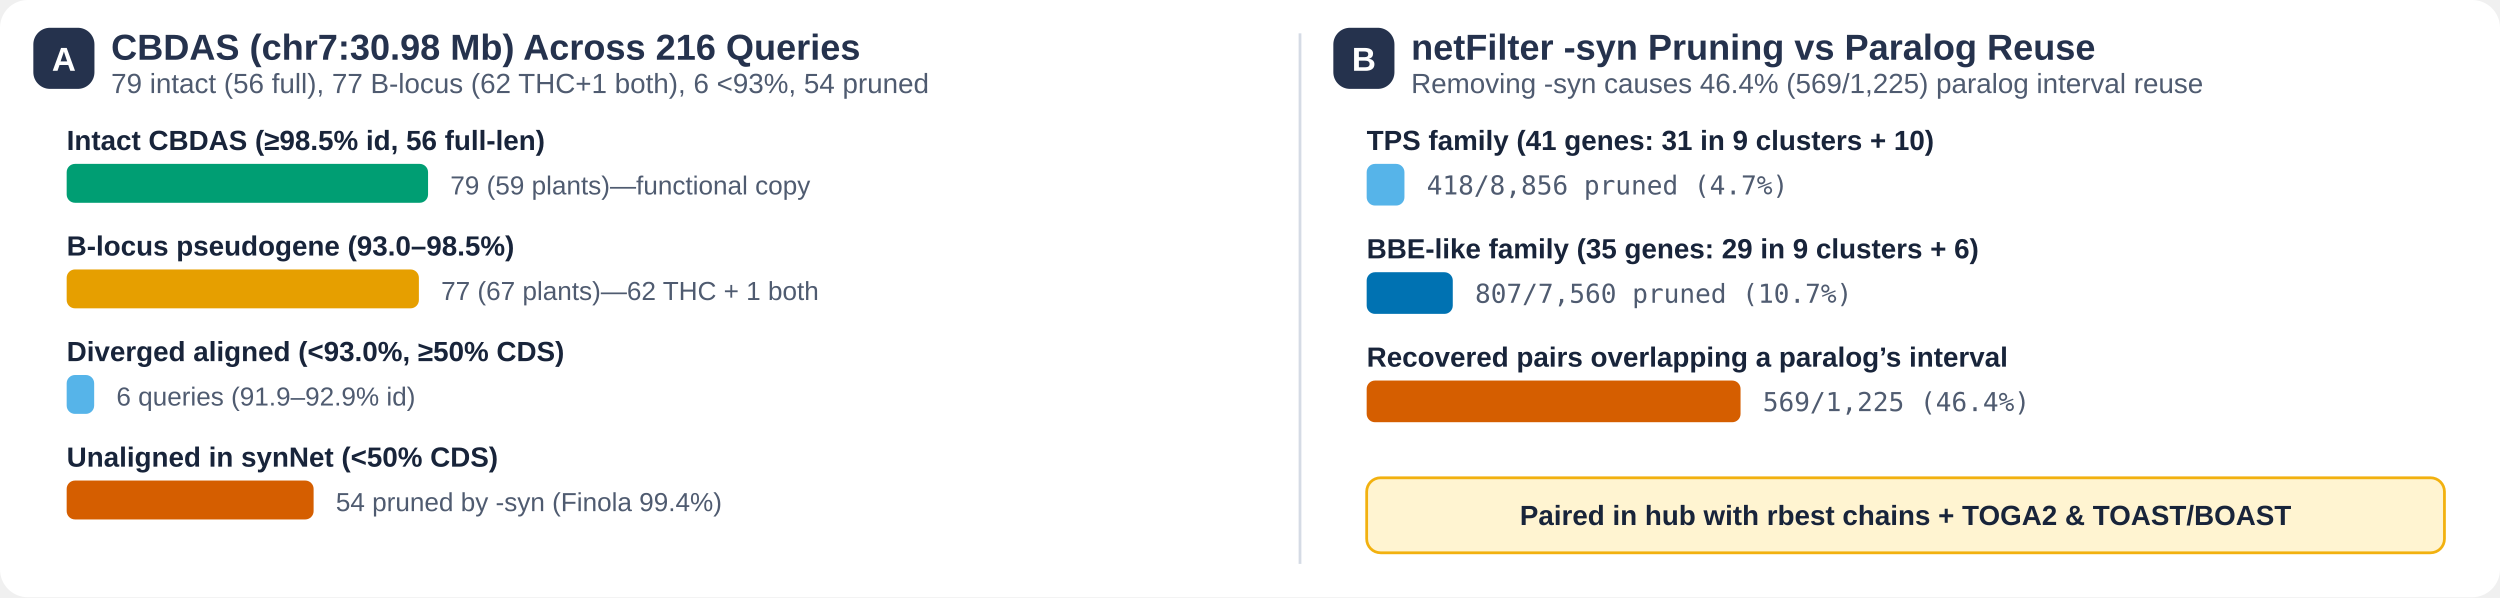
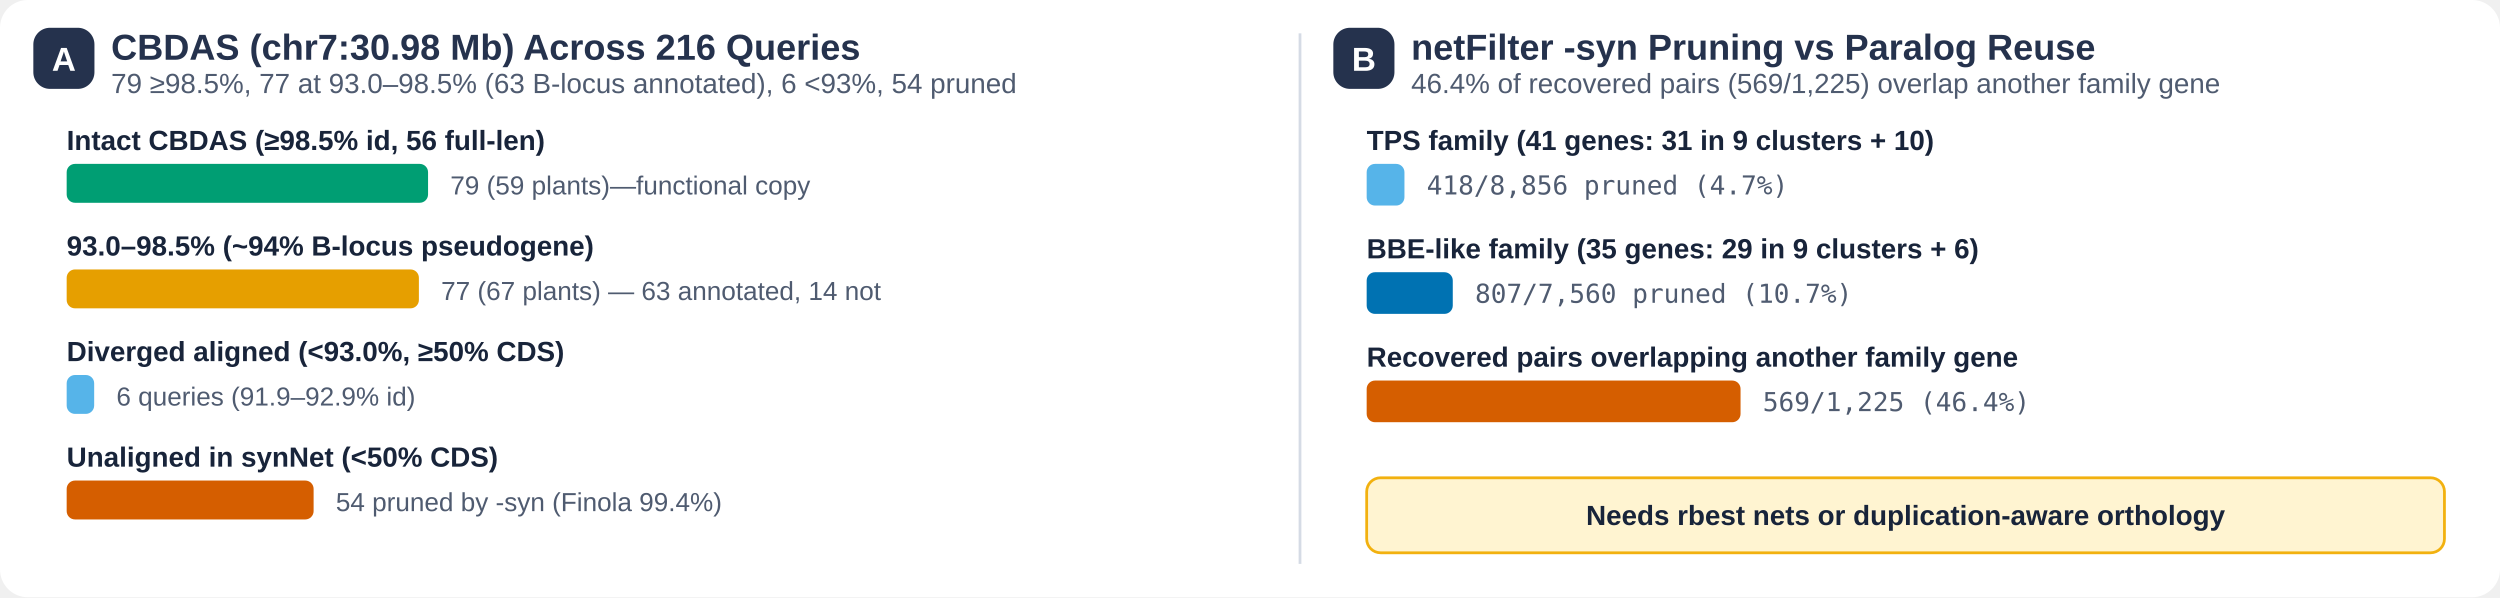
<svg xmlns="http://www.w3.org/2000/svg" viewBox="0 0 900 215" width="100%" height="100%">
  <style>
  text { font-family: "Atkinson Hyperlegible Next", "Helvetica Neue", Arial, sans-serif; fill: #18243a; }
  .mono { font-family: "Atkinson Hyperlegible Mono", "SFMono-Regular", Consolas, monospace; }
  .title { font-size: 13px; font-weight: 800; fill: #25324d; }
  .sub { font-size: 10px; fill: #4f5b70; }
  .lbl { font-size: 10px; font-weight: 600; fill: #18243a; }
  .ax { font-size: 9.4px; fill: #4f5b70; }
  .badge { font-size: 12px; font-weight: 800; fill: #ffffff; }
</style>
  <rect x="0" y="0" width="900" height="215" rx="10" fill="#ffffff" />
  <rect x="12" y="10" width="22" height="22" rx="6" fill="#25324d" />
  <text x="23" y="25.5" text-anchor="middle" class="badge">A</text>
  <text x="40" y="21.5" class="title">CBDAS (chr7:30.98 Mb) Across 216 Queries</text>
-   <text x="40" y="33.5" class="sub">79 intact (56 full), 77 B-locus (62 THC+1 both), 6 &lt;93%, 54 pruned</text>
+   <text x="40" y="33.5" class="sub">79 ≥98.5%, 77 at 93.0–98.5% (63 B-locus annotated), 6 &lt;93%, 54 pruned</text>
  <text x="24" y="54" class="lbl">Intact CBDAS (≥98.5% id, 56 full-len)</text>
  <rect x="24" y="59" width="130.1" height="14" rx="3" fill="#009E73" />
  <text x="162.1" y="70" class="ax">79 (59 plants)—functional copy</text>
-   <text x="24" y="92" class="lbl">B-locus pseudogene (93.0–98.5%)</text>
+   <text x="24" y="92" class="lbl">93.0–98.5% (~94% B-locus pseudogene)</text>
  <rect x="24" y="97" width="126.8" height="14" rx="3" fill="#E69F00" />
-   <text x="158.8" y="108" class="ax">77 (67 plants)—62 THC + 1 both</text>
+   <text x="158.8" y="108" class="ax">77 (67 plants) — 63 annotated, 14 not</text>
  <text x="24" y="130" class="lbl">Diverged aligned (&lt;93.0%, ≥50% CDS)</text>
  <rect x="24" y="135" width="9.9" height="14" rx="3" fill="#56B4E9" />
  <text x="41.9" y="146" class="ax">6 queries (91.9–92.9% id)</text>
  <text x="24" y="168" class="lbl">Unaligned in synNet (&lt;50% CDS)</text>
  <rect x="24" y="173" width="88.9" height="14" rx="3" fill="#D55E00" />
  <text x="120.9" y="184" class="ax">54 pruned by -syn (Finola 99.4%)</text>
  <line x1="468" y1="12" x2="468" y2="203" stroke="#d5dbe5" />
  <rect x="480" y="10" width="22" height="22" rx="6" fill="#25324d" />
  <text x="491" y="25.5" text-anchor="middle" class="badge">B</text>
  <text x="508" y="21.5" class="title">netFilter -syn Pruning vs Paralog Reuse</text>
-   <text x="508" y="33.5" class="sub">Removing -syn causes 46.4% (569/1,225) paralog interval reuse</text>
+   <text x="508" y="33.5" class="sub">46.4% of recovered pairs (569/1,225) overlap another family gene</text>
  <text x="492" y="54" class="lbl">TPS family (41 genes: 31 in 9 clusters + 10)</text>
  <rect x="492" y="59" width="13.6" height="15" rx="3" fill="#56B4E9" />
  <text x="513.6" y="70" class="ax mono">418/8,856 pruned (4.7%)</text>
  <text x="492" y="93" class="lbl">BBE-like family (35 genes: 29 in 9 clusters + 6)</text>
  <rect x="492" y="98" width="31.0" height="15" rx="3" fill="#0072B2" />
  <text x="531.0" y="109" class="ax mono">807/7,560 pruned (10.7%)</text>
-   <text x="492" y="132" class="lbl">Recovered pairs overlapping a paralog’s interval</text>
+   <text x="492" y="132" class="lbl">Recovered pairs overlapping another family gene</text>
  <rect x="492" y="137" width="134.6" height="15" rx="3" fill="#D55E00" />
  <text x="634.6" y="148" class="ax mono">569/1,225 (46.4%)</text>
  <rect x="492" y="172" width="388" height="27" rx="5" fill="#fff4d1" stroke="#f2b10f" />
-   <text x="686" y="189" text-anchor="middle" class="lbl">Paired in hub with rbest chains + TOGA2 &amp; TOAST/BOAST</text>
+   <text x="686" y="189" text-anchor="middle" class="lbl">Needs rbest nets or duplication-aware orthology</text>
</svg>
